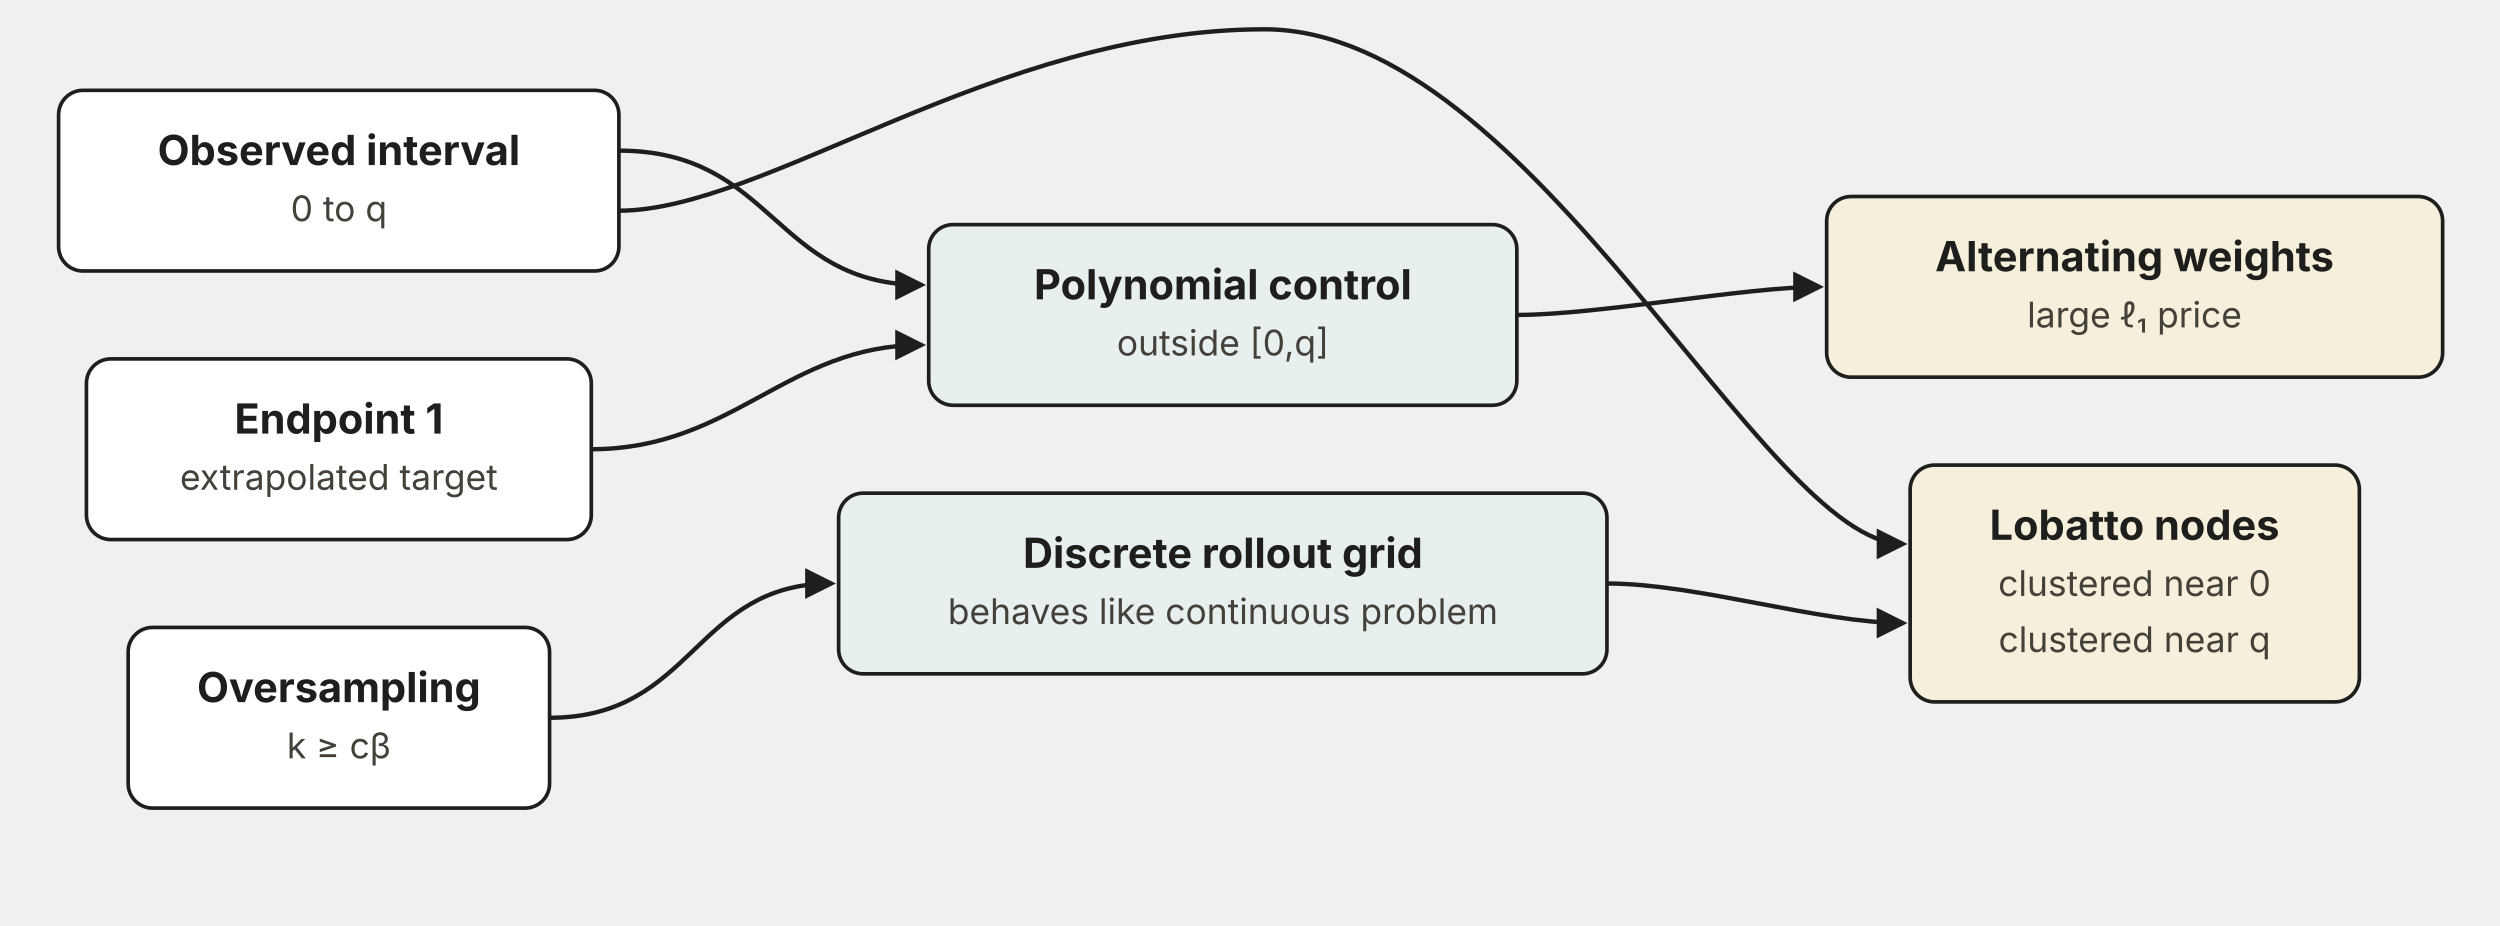
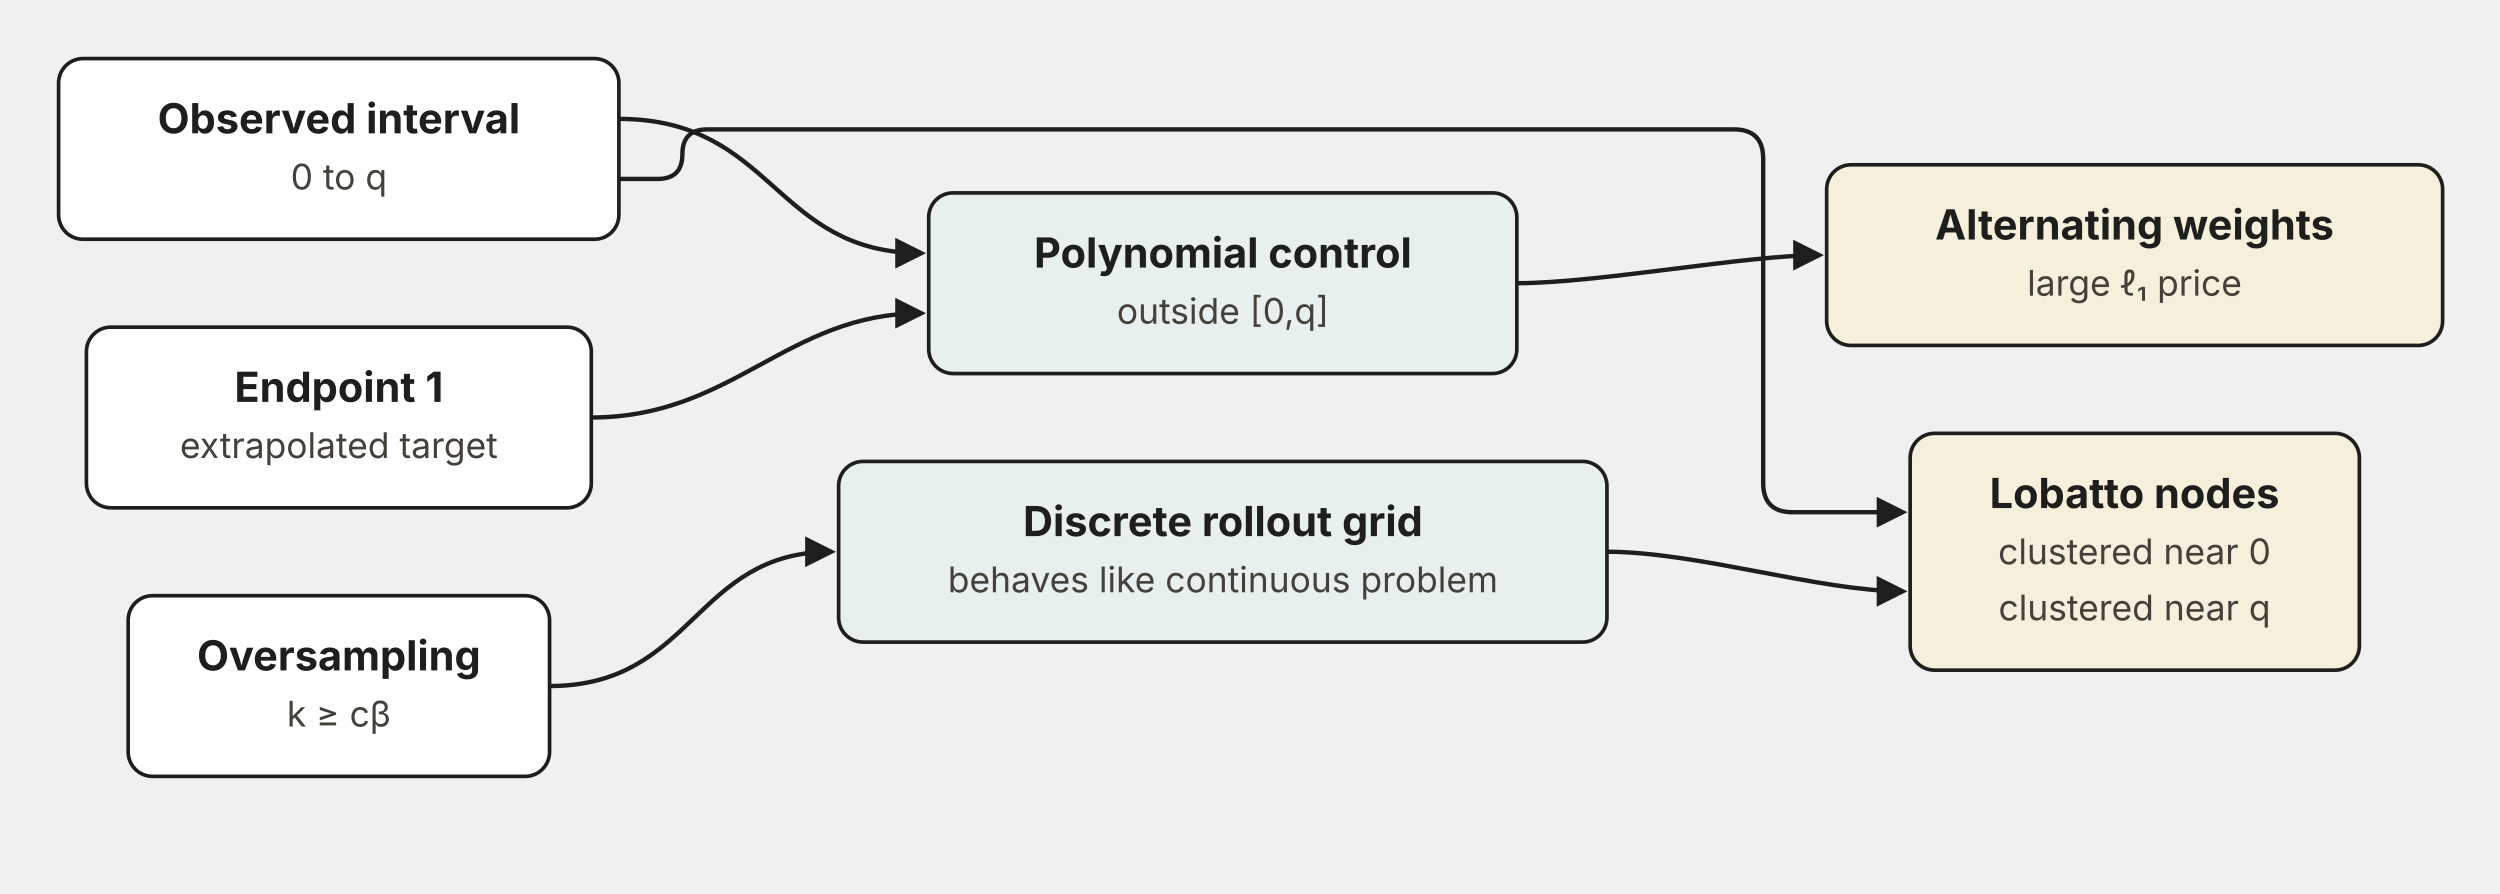
- <svg xmlns="http://www.w3.org/2000/svg" viewBox="0 -13 1024 379" role="img">
+ <svg xmlns="http://www.w3.org/2000/svg" viewBox="0 0 1024 366" role="img">
  <defs>
    <marker id="arr" viewBox="0 0 10 10" refX="8.5" refY="5" markerWidth="7" markerHeight="7" orient="auto-start-reverse">
      <path d="M 0 0 L 10 5 L 0 10 z" fill="#1e1e1c" />
    </marker>
  </defs>
  <path d="M 253.5 48.7 C 317 48.7, 317 103.7, 377.4 103.7" fill="none" stroke="#1e1e1c" stroke-width="1.8" marker-end="url(#arr)" />
  <path d="M 242.2 171 C 300.3 171, 322.3 128.3, 377.4 128.3" fill="none" stroke="#1e1e1c" stroke-width="1.8" marker-end="url(#arr)" />
  <path d="M 621.3 116 C 654.5 116, 715 104.5, 745.2 104.5" fill="none" stroke="#1e1e1c" stroke-width="1.8" marker-end="url(#arr)" />
  <path d="M 225.1 281 C 284.3 281, 284.3 226, 340.5 226" fill="none" stroke="#1e1e1c" stroke-width="1.8" marker-end="url(#arr)" />
  <path d="M 658.2 226 C 695.1 226, 745.4 242.2, 779.4 242.2" fill="none" stroke="#1e1e1c" stroke-width="1.8" marker-end="url(#arr)" />
-   <path d="M 253.5 73.3 C 313.5 73.3, 407.9 -1, 517.9 -1 C 627.9 -1, 722.4 209.8, 779.4 209.8" fill="none" stroke="#1e1e1c" stroke-width="1.8" marker-end="url(#arr)" />
+   <path d="M 253.5 73.3 L 269.3 73.3 Q 279.5 73.3, 279.5 63.2 L 279.5 63.2 Q 279.5 53, 289.7 53 L 710.2 53 Q 722.2 53, 722.2 65 L 722.2 197.8 Q 722.2 209.8, 734.2 209.8 L 779.4 209.8" fill="none" stroke="#1e1e1c" stroke-width="1.8" marker-end="url(#arr)" />
  <rect x="24" y="24" width="229.5" height="74" rx="10" fill="#ffffff" stroke="#1e1e1c" stroke-width="1.5" />
  <text stroke="none" x="138.8" y="54.6" text-anchor="middle" font-family="Inter, Arial, sans-serif" font-size="17" font-weight="700" fill="#1e1e1c">Observed interval</text>
  <text stroke="none" x="138.8" y="77.6" text-anchor="middle" font-family="Inter, Arial, sans-serif" font-size="14.5" fill="#44403a">0 to q</text>
  <rect x="35.4" y="134" width="206.8" height="74" rx="10" fill="#ffffff" stroke="#1e1e1c" stroke-width="1.5" />
  <text stroke="none" x="138.8" y="164.6" text-anchor="middle" font-family="Inter, Arial, sans-serif" font-size="17" font-weight="700" fill="#1e1e1c">Endpoint 1</text>
  <text stroke="none" x="138.8" y="187.6" text-anchor="middle" font-family="Inter, Arial, sans-serif" font-size="14.5" fill="#44403a">extrapolated target</text>
  <rect x="380.4" y="79" width="240.9" height="74" rx="10" fill="#e7f0ef" stroke="#1e1e1c" stroke-width="1.5" />
  <text stroke="none" x="500.9" y="109.6" text-anchor="middle" font-family="Inter, Arial, sans-serif" font-size="17" font-weight="700" fill="#1e1e1c">Polynomial control</text>
  <text stroke="none" x="500.9" y="132.6" text-anchor="middle" font-family="Inter, Arial, sans-serif" font-size="14.5" fill="#44403a">outside [0,q]</text>
  <rect x="748.2" y="67.5" width="252.3" height="74" rx="10" fill="#f6efdb" stroke="#1e1e1c" stroke-width="1.5" />
  <text stroke="none" x="874.3" y="98.1" text-anchor="middle" font-family="Inter, Arial, sans-serif" font-size="17" font-weight="700" fill="#1e1e1c">Alternating weights</text>
  <text stroke="none" x="874.3" y="121.1" text-anchor="middle" font-family="Inter, Arial, sans-serif" font-size="14.5" fill="#44403a">large ℓ₁ price</text>
  <rect x="52.5" y="244" width="172.6" height="74" rx="10" fill="#ffffff" stroke="#1e1e1c" stroke-width="1.5" />
  <text stroke="none" x="138.8" y="274.6" text-anchor="middle" font-family="Inter, Arial, sans-serif" font-size="17" font-weight="700" fill="#1e1e1c">Oversampling</text>
  <text stroke="none" x="138.8" y="297.6" text-anchor="middle" font-family="Inter, Arial, sans-serif" font-size="14.5" fill="#44403a">k ≥ cβ</text>
  <rect x="343.5" y="189" width="314.7" height="74" rx="10" fill="#e7f0ef" stroke="#1e1e1c" stroke-width="1.5" />
  <text stroke="none" x="500.9" y="219.6" text-anchor="middle" font-family="Inter, Arial, sans-serif" font-size="17" font-weight="700" fill="#1e1e1c">Discrete rollout grid</text>
  <text stroke="none" x="500.9" y="242.6" text-anchor="middle" font-family="Inter, Arial, sans-serif" font-size="14.5" fill="#44403a">behaves like continuous problem</text>
  <rect x="782.4" y="177.5" width="184" height="97" rx="10" fill="#f6efdb" stroke="#1e1e1c" stroke-width="1.5" />
  <text stroke="none" x="874.3" y="208.1" text-anchor="middle" font-family="Inter, Arial, sans-serif" font-size="17" font-weight="700" fill="#1e1e1c">Lobatto nodes</text>
  <text stroke="none" x="874.3" y="231.1" text-anchor="middle" font-family="Inter, Arial, sans-serif" font-size="14.5" fill="#44403a">clustered near 0</text>
  <text stroke="none" x="874.3" y="254.1" text-anchor="middle" font-family="Inter, Arial, sans-serif" font-size="14.5" fill="#44403a">clustered near q</text>
</svg>
